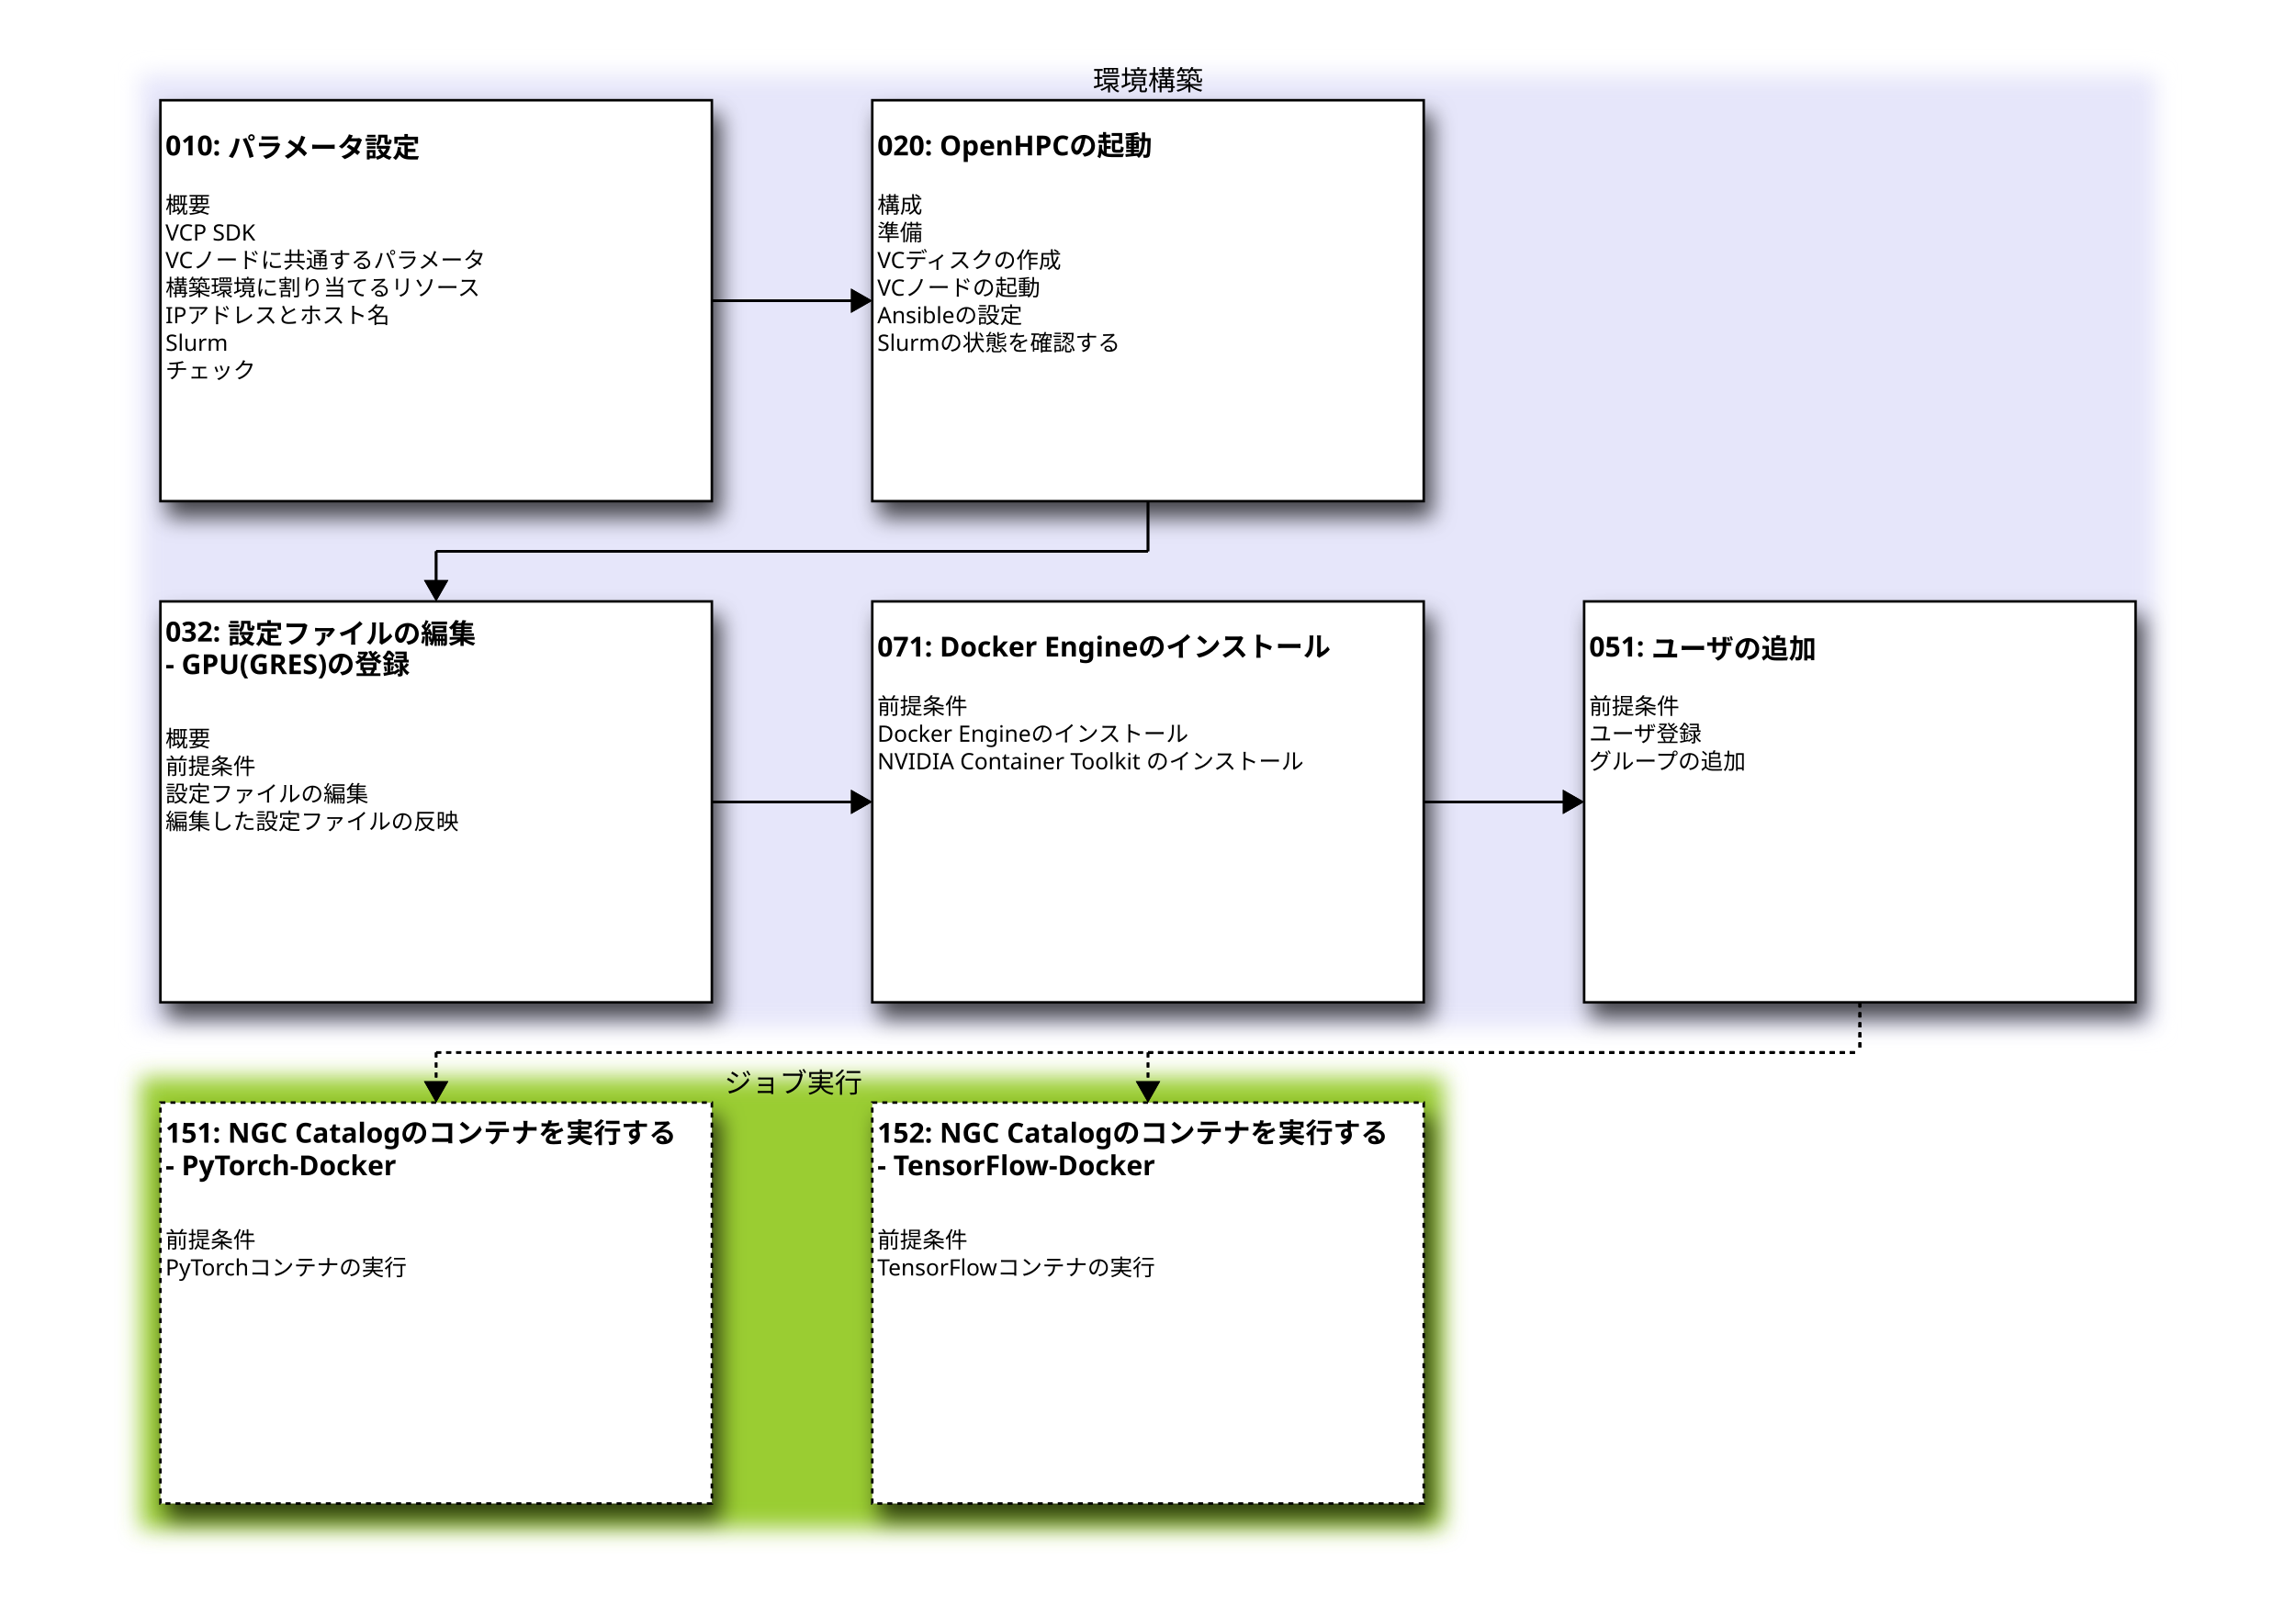
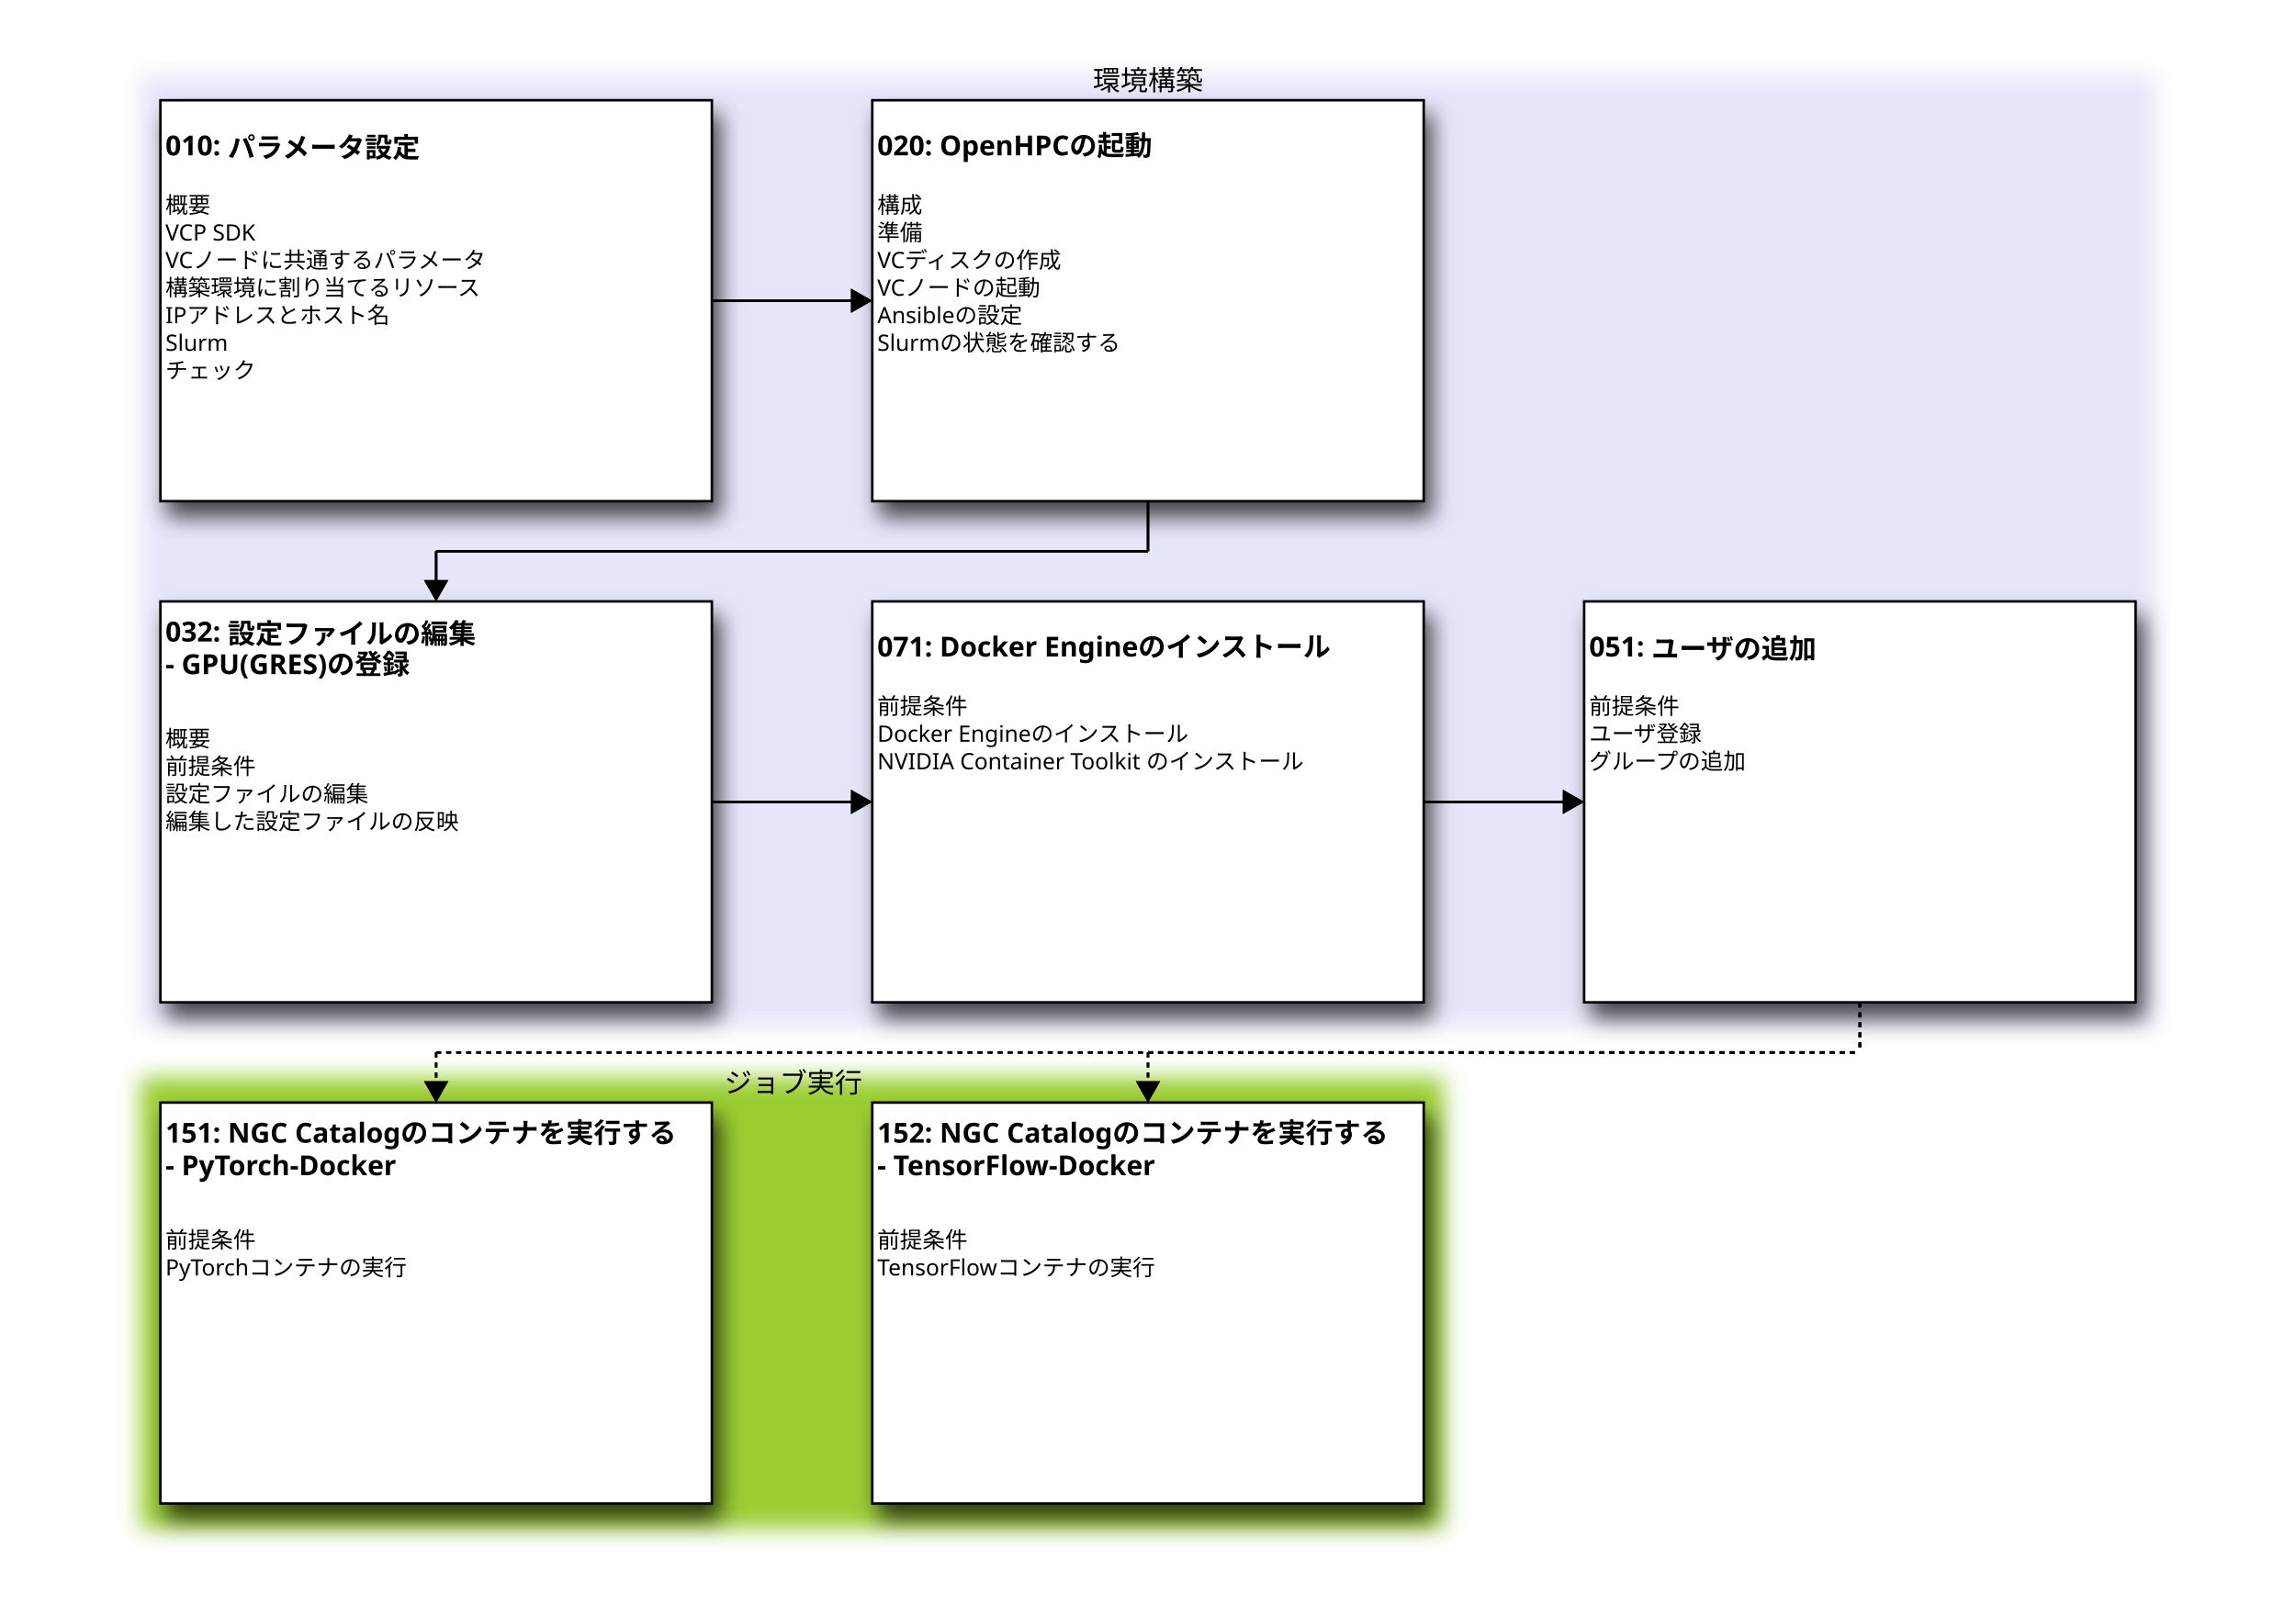
<svg xmlns="http://www.w3.org/2000/svg" xmlns:xlink="http://www.w3.org/1999/xlink" viewBox="0 0 916 640">
  <defs id="defs_block">
    <filter height="1.504" id="filter_blur" width="1.157" x="-0.079" y="-0.252">
      <feGaussianBlur id="feGaussianBlur3780" stdDeviation="4.2" />
    </filter>
  </defs>
  <rect fill="rgb(230,230,250)" height="380" style="filter:url(#filter_blur)" width="804" x="56" y="30" />
  <rect fill="rgb(154,205,50)" height="180" style="filter:url(#filter_blur)" width="520" x="56" y="430" />
  <rect fill="rgb(0,0,0)" height="160" stroke="rgb(0,0,0)" style="filter:url(#filter_blur);opacity:0.7;fill-opacity:1" width="220" x="67" y="46" />
  <rect fill="rgb(0,0,0)" height="160" stroke="rgb(0,0,0)" style="filter:url(#filter_blur);opacity:0.7;fill-opacity:1" width="220" x="351" y="46" />
  <rect fill="rgb(0,0,0)" height="160" stroke="rgb(0,0,0)" style="filter:url(#filter_blur);opacity:0.7;fill-opacity:1" width="220" x="67" y="246" />
  <rect fill="rgb(0,0,0)" height="160" stroke="rgb(0,0,0)" style="filter:url(#filter_blur);opacity:0.7;fill-opacity:1" width="220" x="351" y="246" />
  <rect fill="rgb(0,0,0)" height="160" stroke="rgb(0,0,0)" style="filter:url(#filter_blur);opacity:0.7;fill-opacity:1" width="220" x="635" y="246" />
  <rect fill="rgb(0,0,0)" height="160" stroke="rgb(0,0,0)" style="filter:url(#filter_blur);opacity:0.7;fill-opacity:1" width="220" x="67" y="446" />
  <rect fill="rgb(0,0,0)" height="160" stroke="rgb(0,0,0)" style="filter:url(#filter_blur);opacity:0.7;fill-opacity:1" width="220" x="351" y="446" />
  <rect fill="rgb(255,255,255)" height="160" stroke="rgb(0,0,0)" width="220" x="64" y="40" />
  <text fill="rgb(0,0,0)" font-family="sans-serif" font-size="9" font-style="normal" font-weight="normal" font-anchor="middle" x="66" width="216" y="151">チェック</text>
  <text fill="rgb(0,0,0)" font-family="sans-serif" font-size="9" font-style="normal" font-weight="normal" font-anchor="middle" x="66" width="216" y="140">Slurm</text>
  <text fill="rgb(0,0,0)" font-family="sans-serif" font-size="9" font-style="normal" font-weight="normal" font-anchor="middle" x="66" width="216" y="129">IPアドレスとホスト名</text>
  <text fill="rgb(0,0,0)" font-family="sans-serif" font-size="9" font-style="normal" font-weight="normal" font-anchor="middle" x="66" width="216" y="118">構築環境に割り当てるリソース</text>
  <text fill="rgb(0,0,0)" font-family="sans-serif" font-size="9" font-style="normal" font-weight="normal" font-anchor="middle" x="66" width="216" y="107">VCノードに共通するパラメータ</text>
  <text fill="rgb(0,0,0)" font-family="sans-serif" font-size="9" font-style="normal" font-weight="normal" font-anchor="middle" x="66" width="216" y="96">VCP SDK</text>
  <text fill="rgb(0,0,0)" font-family="sans-serif" font-size="9" font-style="normal" font-weight="normal" font-anchor="middle" x="66" width="216" y="85">概要</text>
  <a xlink:href="notebooks/010-パラメータ設定.ipynb">
    <text fill="rgb(0,0,0)" font-family="sans-serif" font-size="11" font-style="normal" font-weight="bold" font-anchor="middle" x="66" width="216" y="62">010: パラメータ設定</text>
  </a>
  <rect fill="rgb(255,255,255)" height="160" stroke="rgb(0,0,0)" width="220" x="348" y="40" />
  <text fill="rgb(0,0,0)" font-family="sans-serif" font-size="9" font-style="normal" font-weight="normal" font-anchor="middle" x="350" width="216" y="140">Slurmの状態を確認する</text>
  <text fill="rgb(0,0,0)" font-family="sans-serif" font-size="9" font-style="normal" font-weight="normal" font-anchor="middle" x="350" width="216" y="129">Ansibleの設定</text>
  <text fill="rgb(0,0,0)" font-family="sans-serif" font-size="9" font-style="normal" font-weight="normal" font-anchor="middle" x="350" width="216" y="118">VCノードの起動</text>
  <text fill="rgb(0,0,0)" font-family="sans-serif" font-size="9" font-style="normal" font-weight="normal" font-anchor="middle" x="350" width="216" y="107">VCディスクの作成</text>
  <text fill="rgb(0,0,0)" font-family="sans-serif" font-size="9" font-style="normal" font-weight="normal" font-anchor="middle" x="350" width="216" y="96">準備</text>
  <text fill="rgb(0,0,0)" font-family="sans-serif" font-size="9" font-style="normal" font-weight="normal" font-anchor="middle" x="350" width="216" y="85">構成</text>
  <a xlink:href="notebooks/020-OpenHPCの起動.ipynb">
    <text fill="rgb(0,0,0)" font-family="sans-serif" font-size="11" font-style="normal" font-weight="bold" font-anchor="middle" x="350" width="216" y="62">020: OpenHPCの起動</text>
  </a>
  <rect fill="rgb(255,255,255)" height="160" stroke="rgb(0,0,0)" width="220" x="64" y="240" />
  <text fill="rgb(0,0,0)" font-family="sans-serif" font-size="9" font-style="normal" font-weight="normal" font-anchor="middle" x="66" width="216" y="331">編集した設定ファイルの反映</text>
  <text fill="rgb(0,0,0)" font-family="sans-serif" font-size="9" font-style="normal" font-weight="normal" font-anchor="middle" x="66" width="216" y="320">設定ファイルの編集</text>
  <text fill="rgb(0,0,0)" font-family="sans-serif" font-size="9" font-style="normal" font-weight="normal" font-anchor="middle" x="66" width="216" y="309">前提条件</text>
  <text fill="rgb(0,0,0)" font-family="sans-serif" font-size="9" font-style="normal" font-weight="normal" font-anchor="middle" x="66" width="216" y="298">概要</text>
  <a xlink:href="notebooks/032-設定ファイルの編集-GRESの登録.ipynb">
    <text fill="rgb(0,0,0)" font-family="sans-serif" font-size="11" font-style="normal" font-weight="bold" font-anchor="middle" x="66" width="216" y="256">032: 設定ファイルの編集</text>
    <text fill="rgb(0,0,0)" font-family="sans-serif" font-size="11" font-style="normal" font-weight="bold" font-anchor="middle" x="66" width="216" y="269">- GPU(GRES)の登録</text>
  </a>
  <rect fill="rgb(255,255,255)" height="160" stroke="rgb(0,0,0)" width="220" x="348" y="240" />
  <text fill="rgb(0,0,0)" font-family="sans-serif" font-size="9" font-style="normal" font-weight="normal" font-anchor="middle" x="350" width="216" y="307">NVIDIA Container Toolkit のインストール</text>
  <text fill="rgb(0,0,0)" font-family="sans-serif" font-size="9" font-style="normal" font-weight="normal" font-anchor="middle" x="350" width="216" y="296">Docker Engineのインストール</text>
  <text fill="rgb(0,0,0)" font-family="sans-serif" font-size="9" font-style="normal" font-weight="normal" font-anchor="middle" x="350" width="216" y="285">前提条件</text>
  <a xlink:href="notebooks/071-DockerEngineのインストール.ipynb">
    <text fill="rgb(0,0,0)" font-family="sans-serif" font-size="11" font-style="normal" font-weight="bold" font-anchor="middle" x="350" width="216" y="262">071: Docker Engineのインストール</text>
  </a>
  <rect fill="rgb(255,255,255)" height="160" stroke="rgb(0,0,0)" width="220" x="632" y="240" />
  <text fill="rgb(0,0,0)" font-family="sans-serif" font-size="9" font-style="normal" font-weight="normal" font-anchor="middle" x="634" width="216" y="307">グループの追加</text>
  <text fill="rgb(0,0,0)" font-family="sans-serif" font-size="9" font-style="normal" font-weight="normal" font-anchor="middle" x="634" width="216" y="296">ユーザ登録</text>
  <text fill="rgb(0,0,0)" font-family="sans-serif" font-size="9" font-style="normal" font-weight="normal" font-anchor="middle" x="634" width="216" y="285">前提条件</text>
  <a xlink:href="notebooks/051-ユーザの追加.ipynb">
    <text fill="rgb(0,0,0)" font-family="sans-serif" font-size="11" font-style="normal" font-weight="bold" font-anchor="middle" x="634" width="216" y="262">051: ユーザの追加</text>
  </a>
-   <rect fill="rgb(255,255,255)" height="160" stroke="rgb(0,0,0)" stroke-dasharray="2" width="220" x="64" y="440" />
+   <rect fill="rgb(255,255,255)" height="160" stroke="rgb(0,0,0)" width="220" x="64" y="440" />
  <text fill="rgb(0,0,0)" font-family="sans-serif" font-size="9" font-style="normal" font-weight="normal" font-anchor="middle" x="66" width="216" y="509">PyTorchコンテナの実行</text>
  <text fill="rgb(0,0,0)" font-family="sans-serif" font-size="9" font-style="normal" font-weight="normal" font-anchor="middle" x="66" width="216" y="498">前提条件</text>
  <a xlink:href="notebooks/151-NGCのコンテナ実行-PyTorch.ipynb">
    <text fill="rgb(0,0,0)" font-family="sans-serif" font-size="11" font-style="normal" font-weight="bold" font-anchor="middle" x="66" width="216" y="456">151: NGC Catalogのコンテナを実行する</text>
    <text fill="rgb(0,0,0)" font-family="sans-serif" font-size="11" font-style="normal" font-weight="bold" font-anchor="middle" x="66" width="216" y="469">- PyTorch-Docker</text>
  </a>
-   <rect fill="rgb(255,255,255)" height="160" stroke="rgb(0,0,0)" stroke-dasharray="2" width="220" x="348" y="440" />
+   <rect fill="rgb(255,255,255)" height="160" stroke="rgb(0,0,0)" width="220" x="348" y="440" />
  <text fill="rgb(0,0,0)" font-family="sans-serif" font-size="9" font-style="normal" font-weight="normal" font-anchor="middle" x="350" width="216" y="509">TensorFlowコンテナの実行</text>
  <text fill="rgb(0,0,0)" font-family="sans-serif" font-size="9" font-style="normal" font-weight="normal" font-anchor="middle" x="350" width="216" y="498">前提条件</text>
  <a xlink:href="notebooks/152-NGCのコンテナ実行-TensorFlow.ipynb">
    <text fill="rgb(0,0,0)" font-family="sans-serif" font-size="11" font-style="normal" font-weight="bold" font-anchor="middle" x="350" width="216" y="456">152: NGC Catalogのコンテナを実行する</text>
    <text fill="rgb(0,0,0)" font-family="sans-serif" font-size="11" font-style="normal" font-weight="bold" font-anchor="middle" x="350" width="216" y="469">- TensorFlow-Docker</text>
  </a>
  <path d="M 284 120 L 340 120" fill="none" stroke="rgb(0,0,0)" />
  <polygon fill="rgb(0,0,0)" points="347,120 340,116 340,124 347,120" stroke="rgb(0,0,0)" />
  <path d="M 458 200 L 458 220" fill="none" stroke="rgb(0,0,0)" />
  <path d="M 174 220 L 458 220" fill="none" stroke="rgb(0,0,0)" />
  <path d="M 174 220 L 174 232" fill="none" stroke="rgb(0,0,0)" />
  <polygon fill="rgb(0,0,0)" points="174,239 170,232 178,232 174,239" stroke="rgb(0,0,0)" />
  <path d="M 284 320 L 340 320" fill="none" stroke="rgb(0,0,0)" />
  <polygon fill="rgb(0,0,0)" points="347,320 340,316 340,324 347,320" stroke="rgb(0,0,0)" />
  <path d="M 568 320 L 624 320" fill="none" stroke="rgb(0,0,0)" />
  <polygon fill="rgb(0,0,0)" points="631,320 624,316 624,324 631,320" stroke="rgb(0,0,0)" />
  <path d="M 742 400 L 742 420" fill="none" stroke="rgb(0,0,0)" stroke-dasharray="2" />
  <path d="M 174 420 L 742 420" fill="none" stroke="rgb(0,0,0)" stroke-dasharray="2" />
  <path d="M 174 420 L 174 432" fill="none" stroke="rgb(0,0,0)" stroke-dasharray="2" />
  <polygon fill="rgb(0,0,0)" points="174,439 170,432 178,432 174,439" stroke="rgb(0,0,0)" />
  <path d="M 742 400 L 742 420" fill="none" stroke="rgb(0,0,0)" stroke-dasharray="2" />
  <path d="M 458 420 L 742 420" fill="none" stroke="rgb(0,0,0)" stroke-dasharray="2" />
  <path d="M 458 420 L 458 432" fill="none" stroke="rgb(0,0,0)" stroke-dasharray="2" />
  <polygon fill="rgb(0,0,0)" points="458,439 454,432 462,432 458,439" stroke="rgb(0,0,0)" />
  <path d="M 284 120 L 340 120" fill="none" stroke="rgb(0,0,0)" />
  <polygon fill="rgb(0,0,0)" points="347,120 340,116 340,124 347,120" stroke="rgb(0,0,0)" />
  <path d="M 458 200 L 458 220" fill="none" stroke="rgb(0,0,0)" />
  <path d="M 174 220 L 458 220" fill="none" stroke="rgb(0,0,0)" />
  <path d="M 174 220 L 174 232" fill="none" stroke="rgb(0,0,0)" />
  <polygon fill="rgb(0,0,0)" points="174,239 170,232 178,232 174,239" stroke="rgb(0,0,0)" />
  <path d="M 284 320 L 340 320" fill="none" stroke="rgb(0,0,0)" />
  <polygon fill="rgb(0,0,0)" points="347,320 340,316 340,324 347,320" stroke="rgb(0,0,0)" />
  <path d="M 568 320 L 624 320" fill="none" stroke="rgb(0,0,0)" />
  <polygon fill="rgb(0,0,0)" points="631,320 624,316 624,324 631,320" stroke="rgb(0,0,0)" />
  <path d="M 742 400 L 742 420" fill="none" stroke="rgb(0,0,0)" stroke-dasharray="2" />
  <path d="M 174 420 L 742 420" fill="none" stroke="rgb(0,0,0)" stroke-dasharray="2" />
  <path d="M 174 420 L 174 432" fill="none" stroke="rgb(0,0,0)" stroke-dasharray="2" />
  <polygon fill="rgb(0,0,0)" points="174,439 170,432 178,432 174,439" stroke="rgb(0,0,0)" />
  <path d="M 742 400 L 742 420" fill="none" stroke="rgb(0,0,0)" stroke-dasharray="2" />
  <path d="M 458 420 L 742 420" fill="none" stroke="rgb(0,0,0)" stroke-dasharray="2" />
  <path d="M 458 420 L 458 432" fill="none" stroke="rgb(0,0,0)" stroke-dasharray="2" />
  <polygon fill="rgb(0,0,0)" points="458,439 454,432 462,432 458,439" stroke="rgb(0,0,0)" />
  <rect fill="none" height="180" stroke="rgb(243,152,0)" stroke-dasharray="0 196605" stroke-width="3" width="520" x="56" y="30" />
  <rect fill="none" height="180" stroke="rgb(243,152,0)" stroke-dasharray="0 196605" stroke-width="3" width="804" x="56" y="230" />
  <text fill="rgb(0,0,0)" font-family="sans-serif" font-size="11" font-style="normal" font-weight="normal" text-anchor="middle" textLength="44" x="458.0" y="36">環境構築</text>
  <text fill="rgb(0,0,0)" font-family="sans-serif" font-size="11" font-style="normal" font-weight="normal" text-anchor="middle" textLength="55" x="316.5" y="436">ジョブ実行</text>
</svg>
